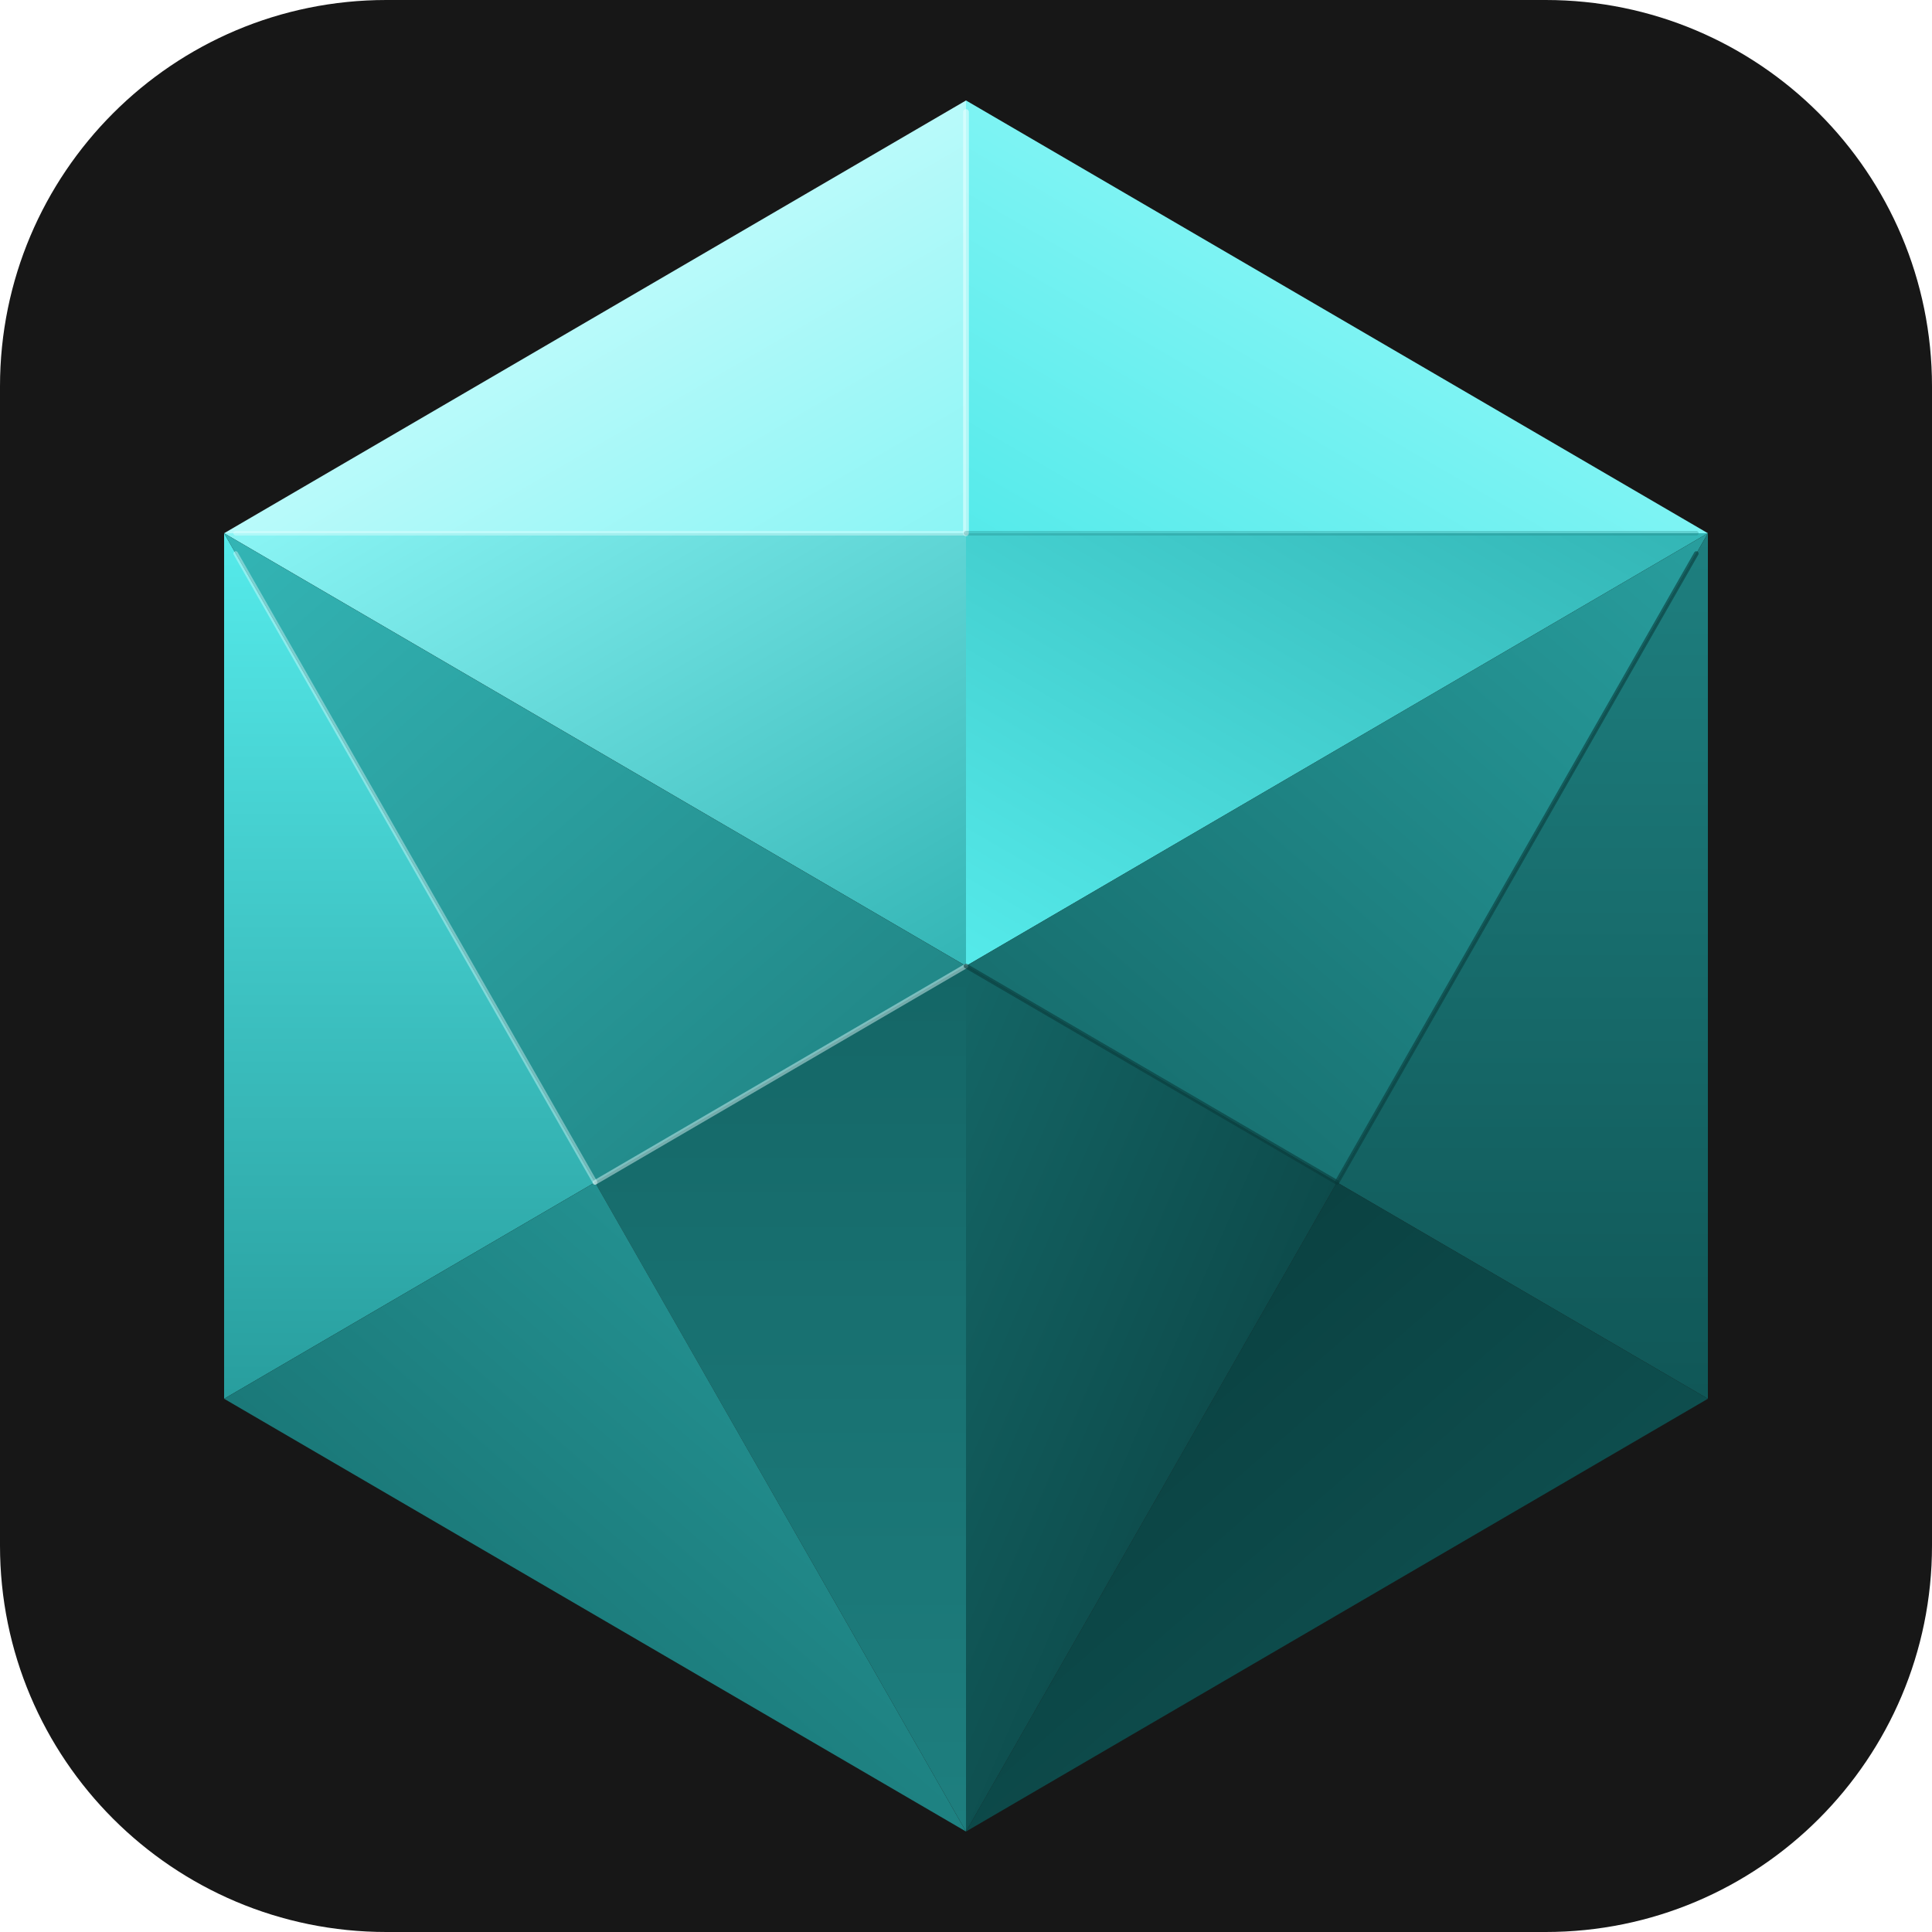
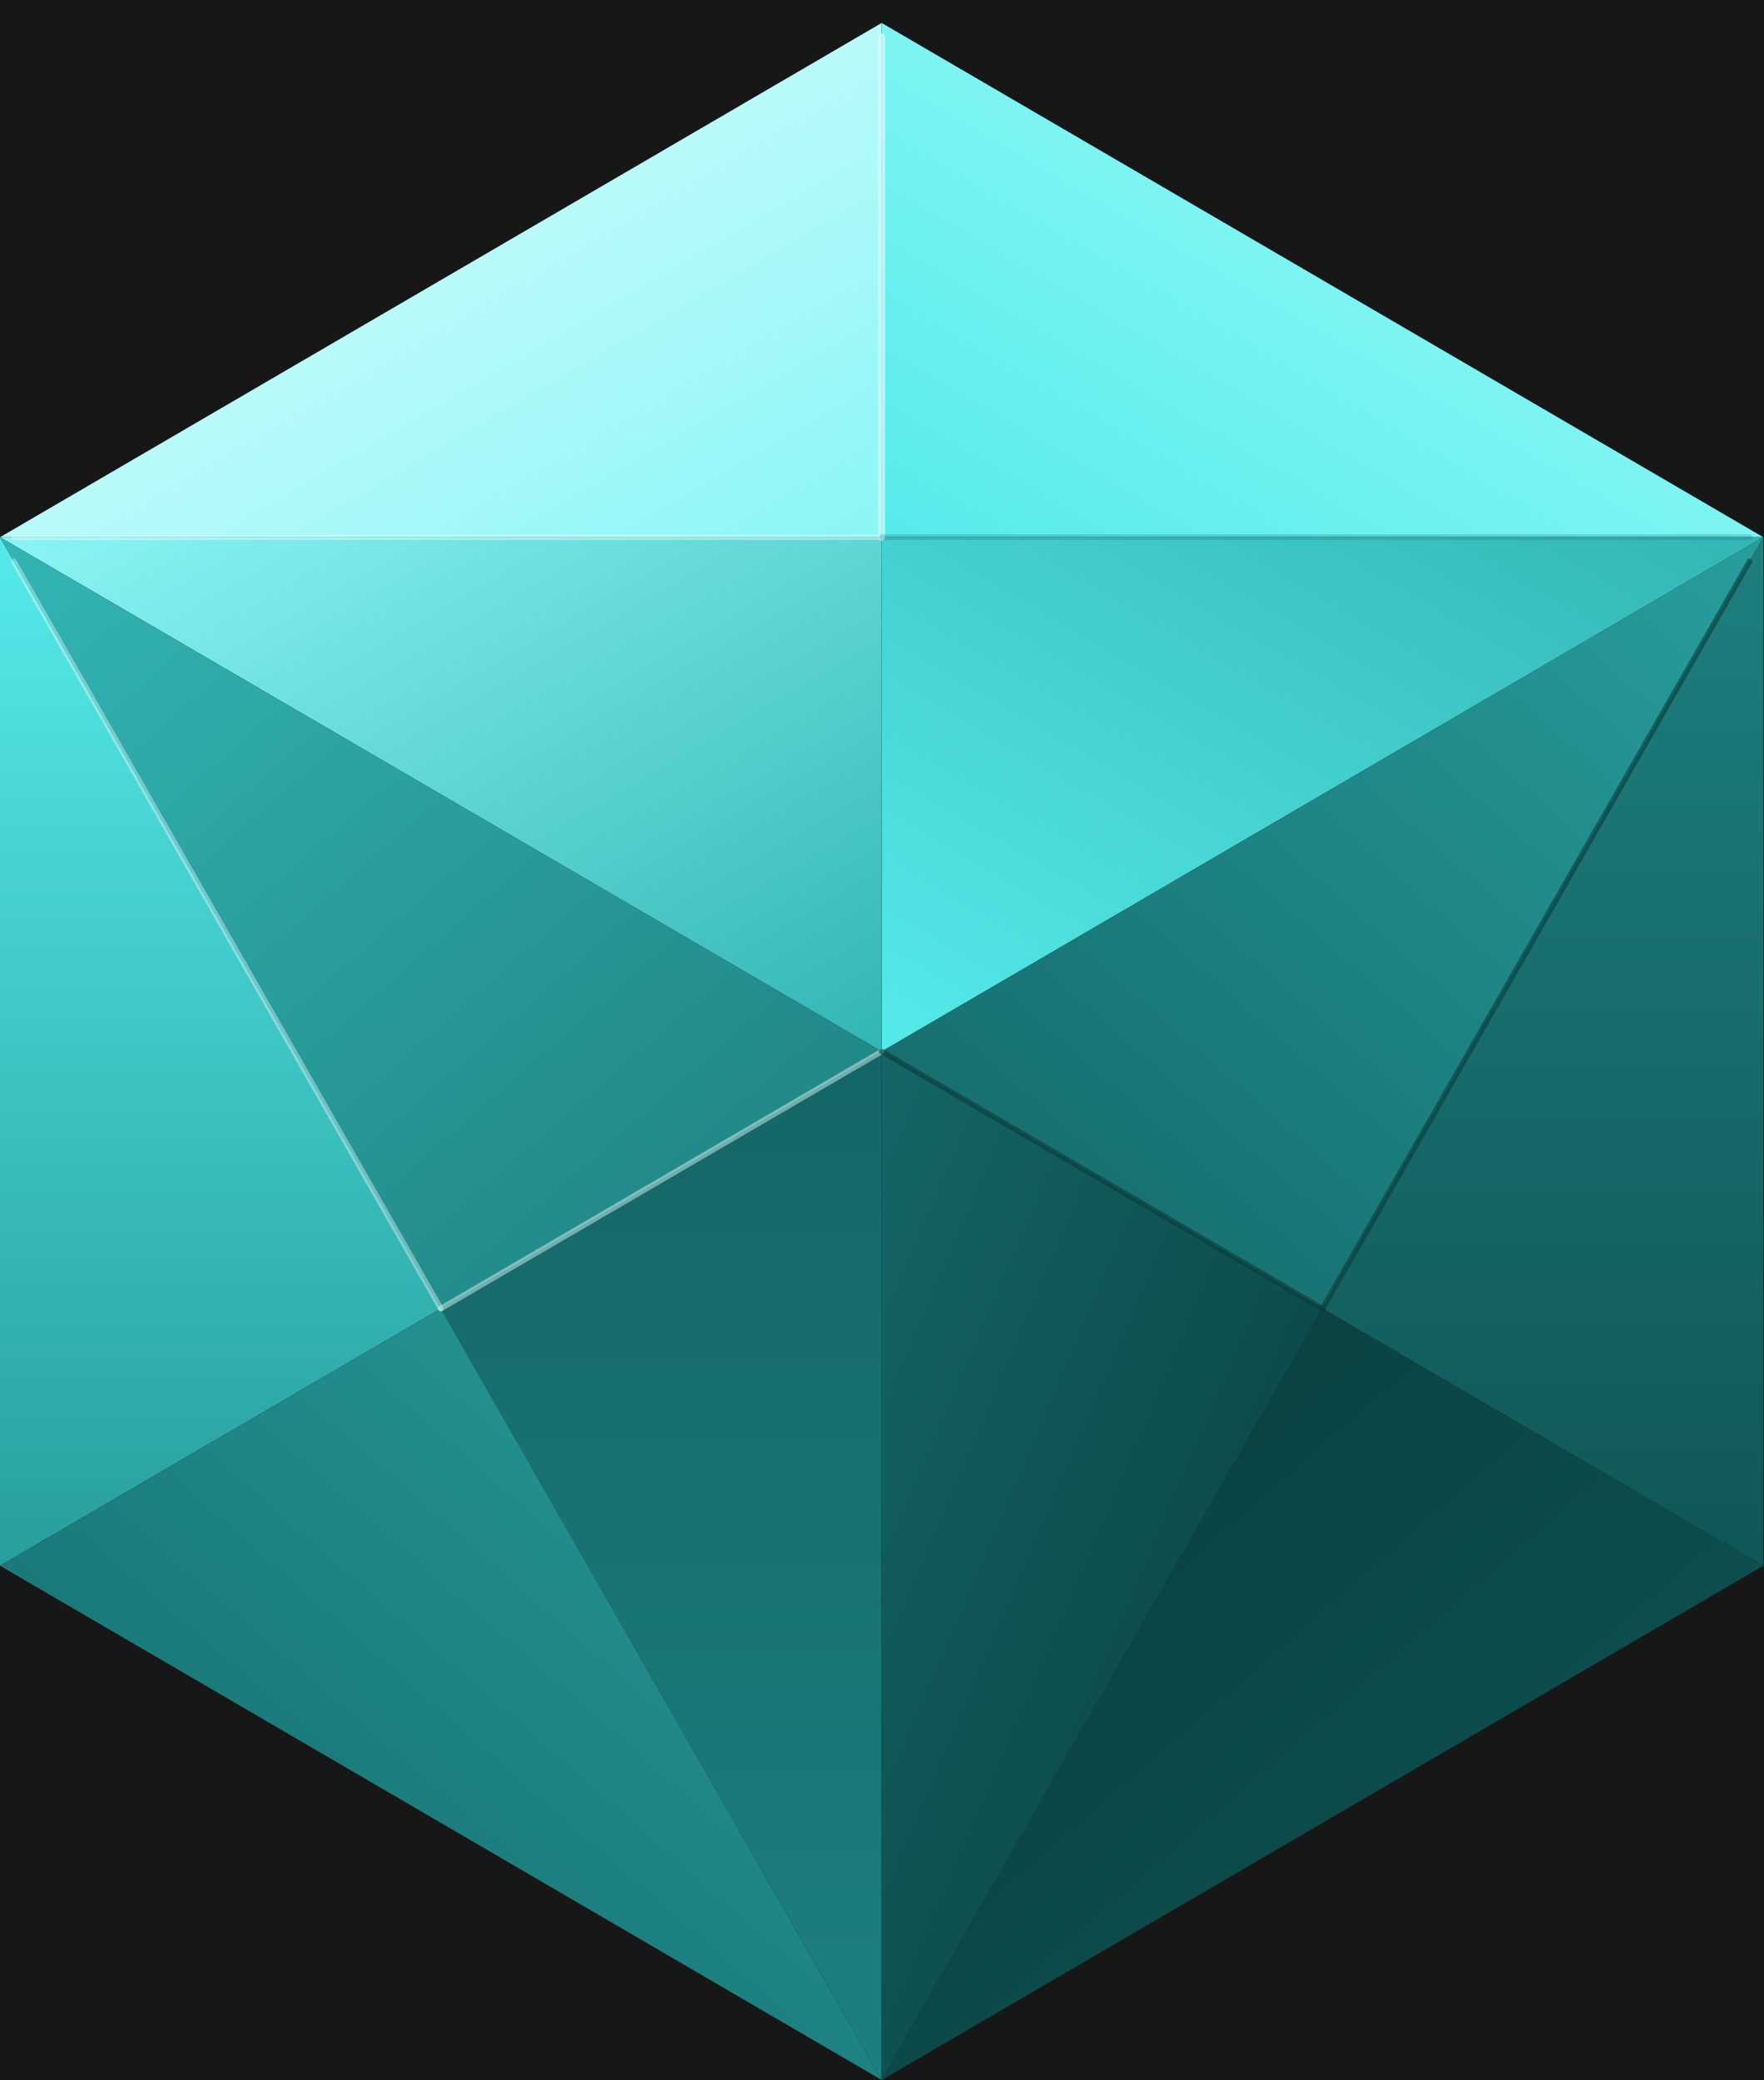
- <svg xmlns="http://www.w3.org/2000/svg" viewBox="0 0 500 500" width="100%" height="100%">
+ <svg xmlns="http://www.w3.org/2000/svg" viewBox="58 21 384 453" width="100%" height="100%">
  <defs>
    <linearGradient id="top1" x1="0%" y1="0%" x2="100%" y2="100%">
      <stop offset="0%" stop-color="#E6FFFF" />
      <stop offset="100%" stop-color="#8BF5F5" />
    </linearGradient>
    <linearGradient id="top2" x1="100%" y1="0%" x2="0%" y2="100%">
      <stop offset="0%" stop-color="#A5FDFD" />
      <stop offset="100%" stop-color="#55EAEA" />
    </linearGradient>
    <linearGradient id="top3" x1="0%" y1="100%" x2="100%" y2="0%">
      <stop offset="0%" stop-color="#55EAEA" />
      <stop offset="100%" stop-color="#33B5B5" />
    </linearGradient>
    <linearGradient id="top4" x1="0%" y1="0%" x2="100%" y2="100%">
      <stop offset="0%" stop-color="#8BF5F5" />
      <stop offset="100%" stop-color="#33B5B5" />
    </linearGradient>
    <linearGradient id="left1" x1="0%" y1="0%" x2="0%" y2="100%">
      <stop offset="0%" stop-color="#55EAEA" />
      <stop offset="100%" stop-color="#289E9E" />
    </linearGradient>
    <linearGradient id="left2" x1="0%" y1="0%" x2="100%" y2="100%">
      <stop offset="0%" stop-color="#33B5B5" />
      <stop offset="100%" stop-color="#1E7F7F" />
    </linearGradient>
    <linearGradient id="left3" x1="0%" y1="100%" x2="0%" y2="0%">
      <stop offset="0%" stop-color="#1E7F7F" />
      <stop offset="100%" stop-color="#146666" />
    </linearGradient>
    <linearGradient id="left4" x1="100%" y1="0%" x2="0%" y2="100%">
      <stop offset="0%" stop-color="#289E9E" />
      <stop offset="100%" stop-color="#146666" />
    </linearGradient>
    <linearGradient id="right1" x1="100%" y1="0%" x2="0%" y2="100%">
      <stop offset="0%" stop-color="#289E9E" />
      <stop offset="100%" stop-color="#146666" />
    </linearGradient>
    <linearGradient id="right2" x1="0%" y1="0%" x2="0%" y2="100%">
      <stop offset="0%" stop-color="#1E7F7F" />
      <stop offset="100%" stop-color="#105757" />
    </linearGradient>
    <linearGradient id="right3" x1="100%" y1="100%" x2="0%" y2="0%">
      <stop offset="0%" stop-color="#105757" />
      <stop offset="100%" stop-color="#093B3B" />
    </linearGradient>
    <linearGradient id="right4" x1="0%" y1="0%" x2="100%" y2="100%">
      <stop offset="0%" stop-color="#146666" />
      <stop offset="100%" stop-color="#093B3B" />
    </linearGradient>
  </defs>
  <rect width="500" height="500" rx="100" fill="#171717" />
  <g>
    <polygon points="250,26 58,138 250,138" fill="url(#top1)" />
    <polygon points="250,26 442,138 250,138" fill="url(#top2)" />
    <polygon points="442,138 250,250 250,138" fill="url(#top3)" />
    <polygon points="58,138 250,250 250,138" fill="url(#top4)" />
    <polygon points="58,138 154,306 58,362" fill="url(#left1)" />
    <polygon points="58,138 250,250 154,306" fill="url(#left2)" />
    <polygon points="250,250 250,474 154,306" fill="url(#left3)" />
    <polygon points="58,362 250,474 154,306" fill="url(#left4)" />
    <polygon points="250,250 442,138 346,306" fill="url(#right1)" />
    <polygon points="442,138 442,362 346,306" fill="url(#right2)" />
    <polygon points="442,362 250,474 346,306" fill="url(#right3)" />
    <polygon points="250,250 250,474 346,306" fill="url(#right4)" />
    <line x1="250" y1="29" x2="250" y2="138" stroke="#E6FFFF" stroke-width="1.5" stroke-linecap="round" opacity="0.6" />
    <line x1="61" y1="138" x2="250" y2="138" stroke="#E6FFFF" stroke-width="1.2" stroke-linecap="round" opacity="0.4" />
    <line x1="61" y1="143.25" x2="154" y2="306" stroke="#E6FFFF" stroke-width="1.2" stroke-linecap="round" opacity="0.4" />
    <line x1="250" y1="250" x2="154" y2="306" stroke="#E6FFFF" stroke-width="1.2" stroke-linecap="round" opacity="0.45" />
    <line x1="439" y1="143.25" x2="346" y2="306" stroke="#093B3B" stroke-width="1.2" stroke-linecap="round" opacity="0.6" />
    <line x1="250" y1="250" x2="346" y2="306" stroke="#093B3B" stroke-width="1.2" stroke-linecap="round" opacity="0.6" />
    <line x1="439" y1="138" x2="250" y2="138" stroke="#1F7C7C" stroke-width="1.2" stroke-linecap="round" opacity="0.3" />
  </g>
</svg>
